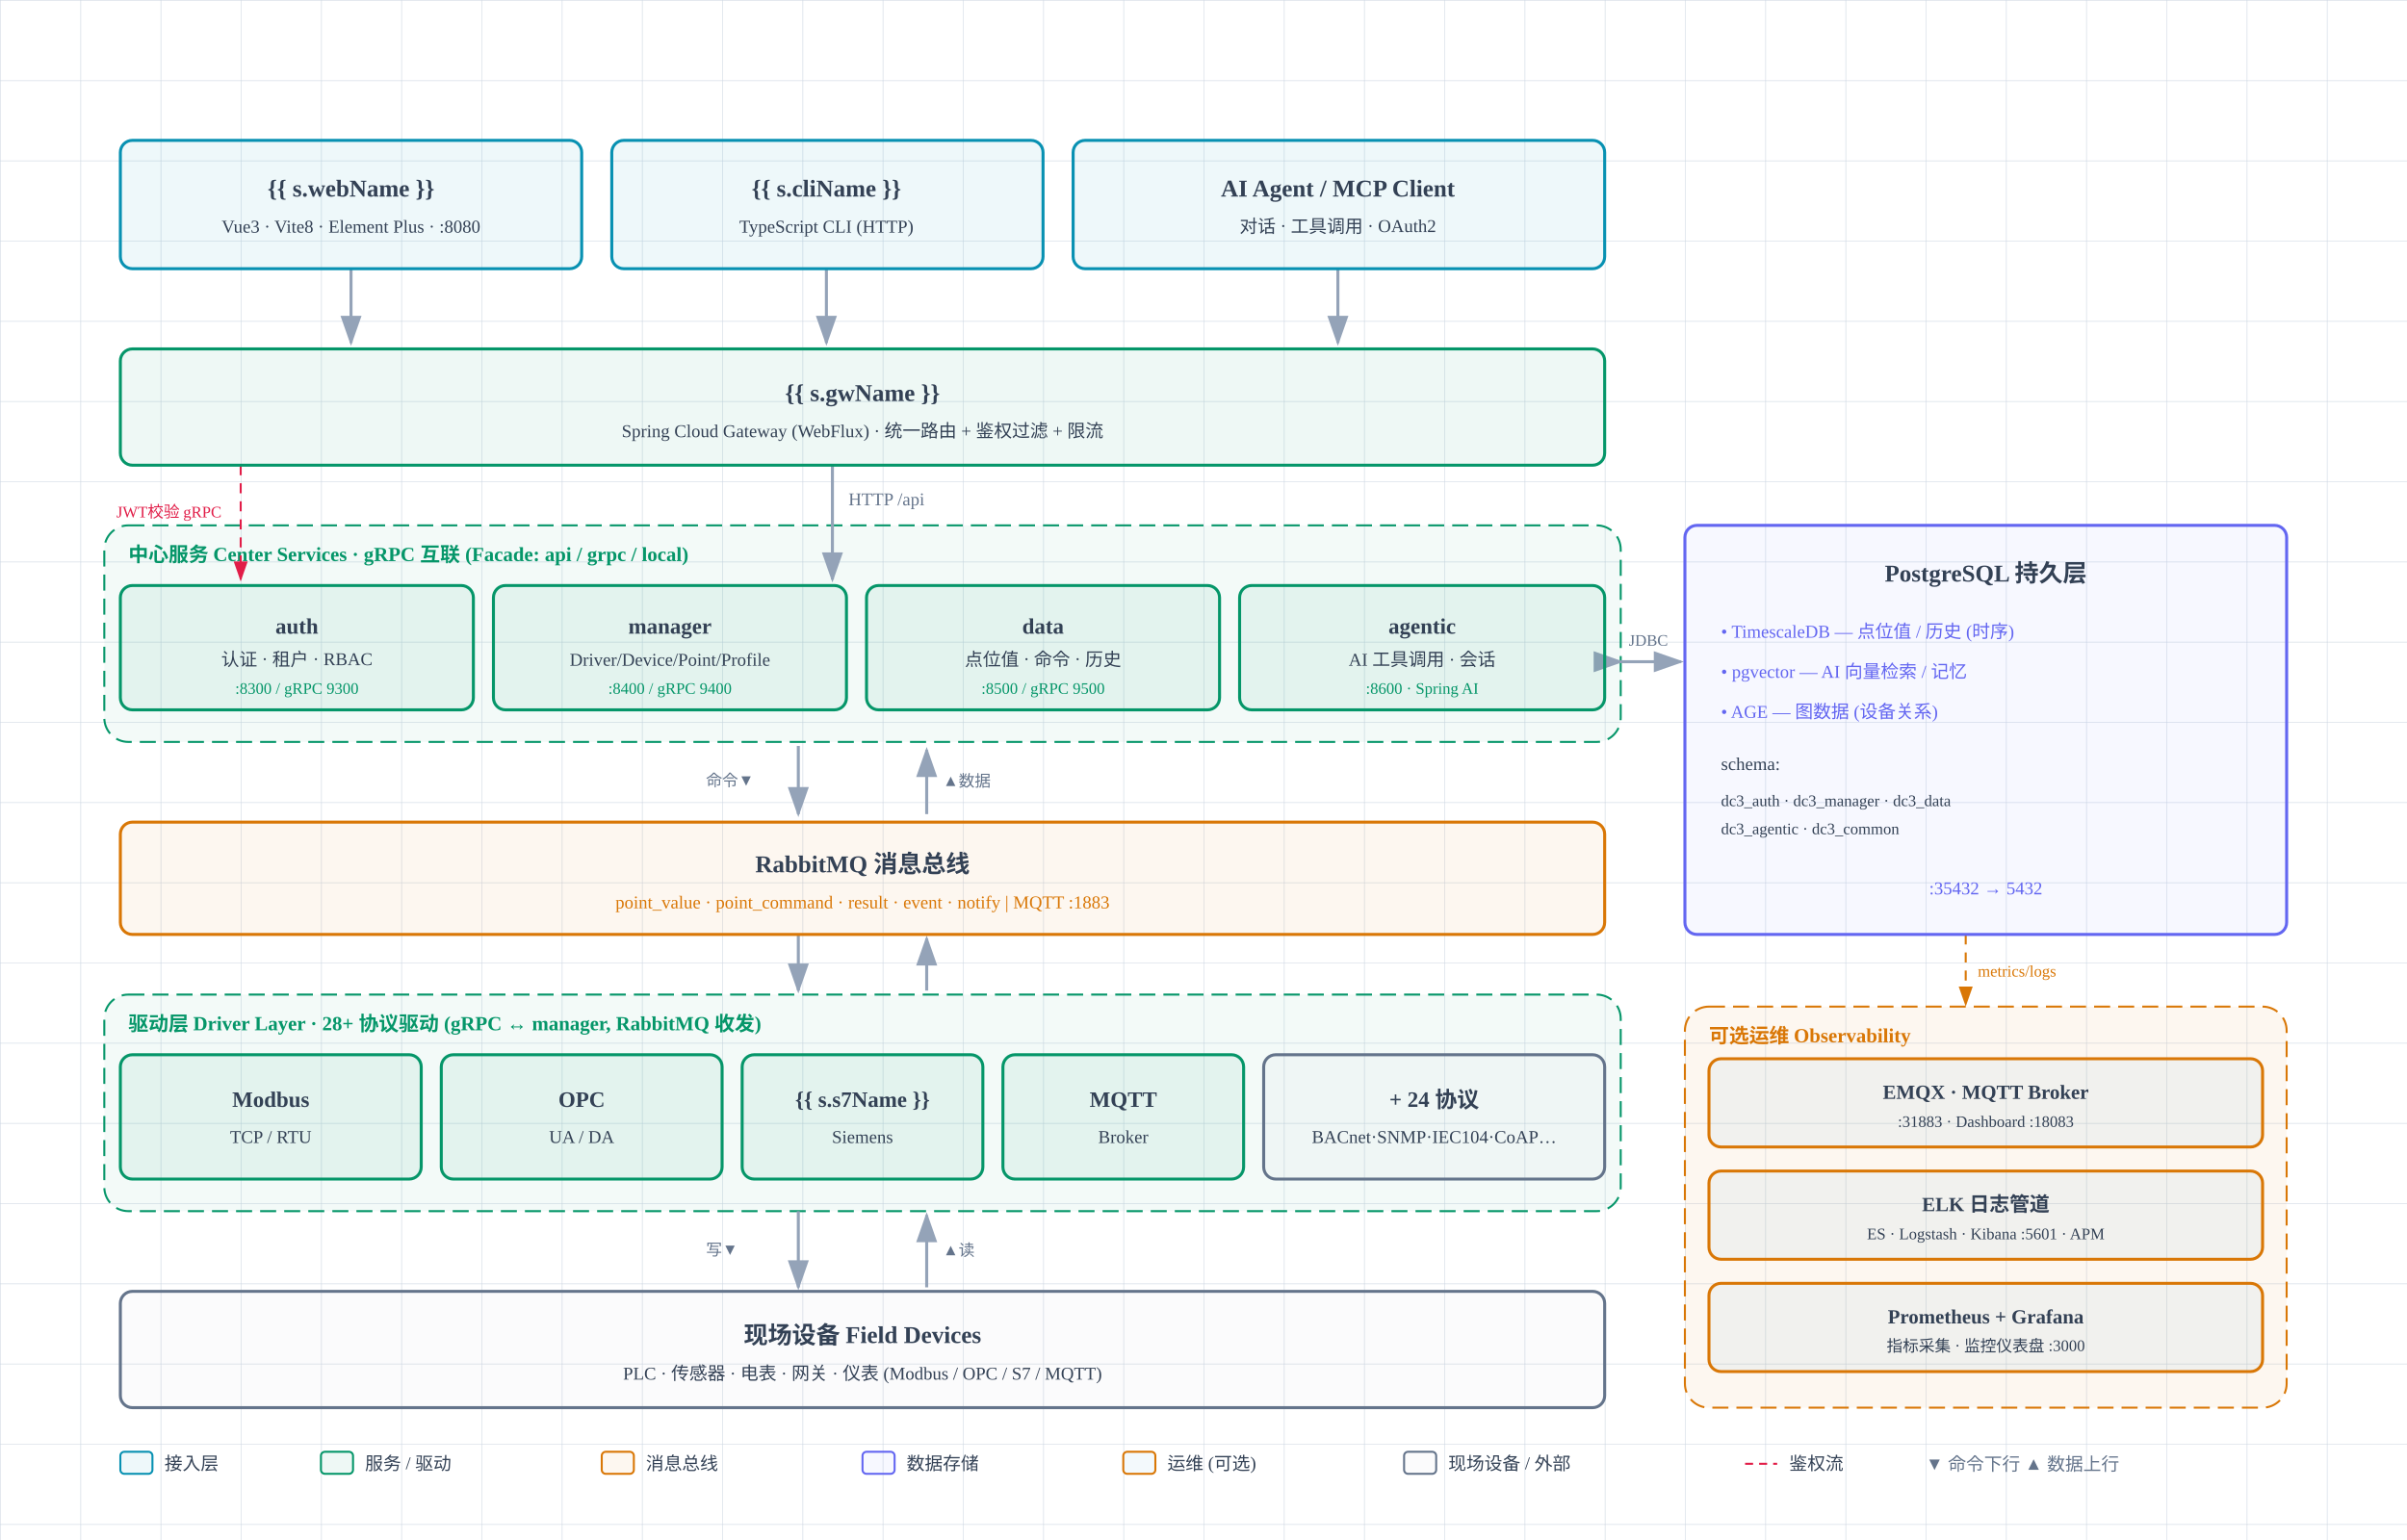
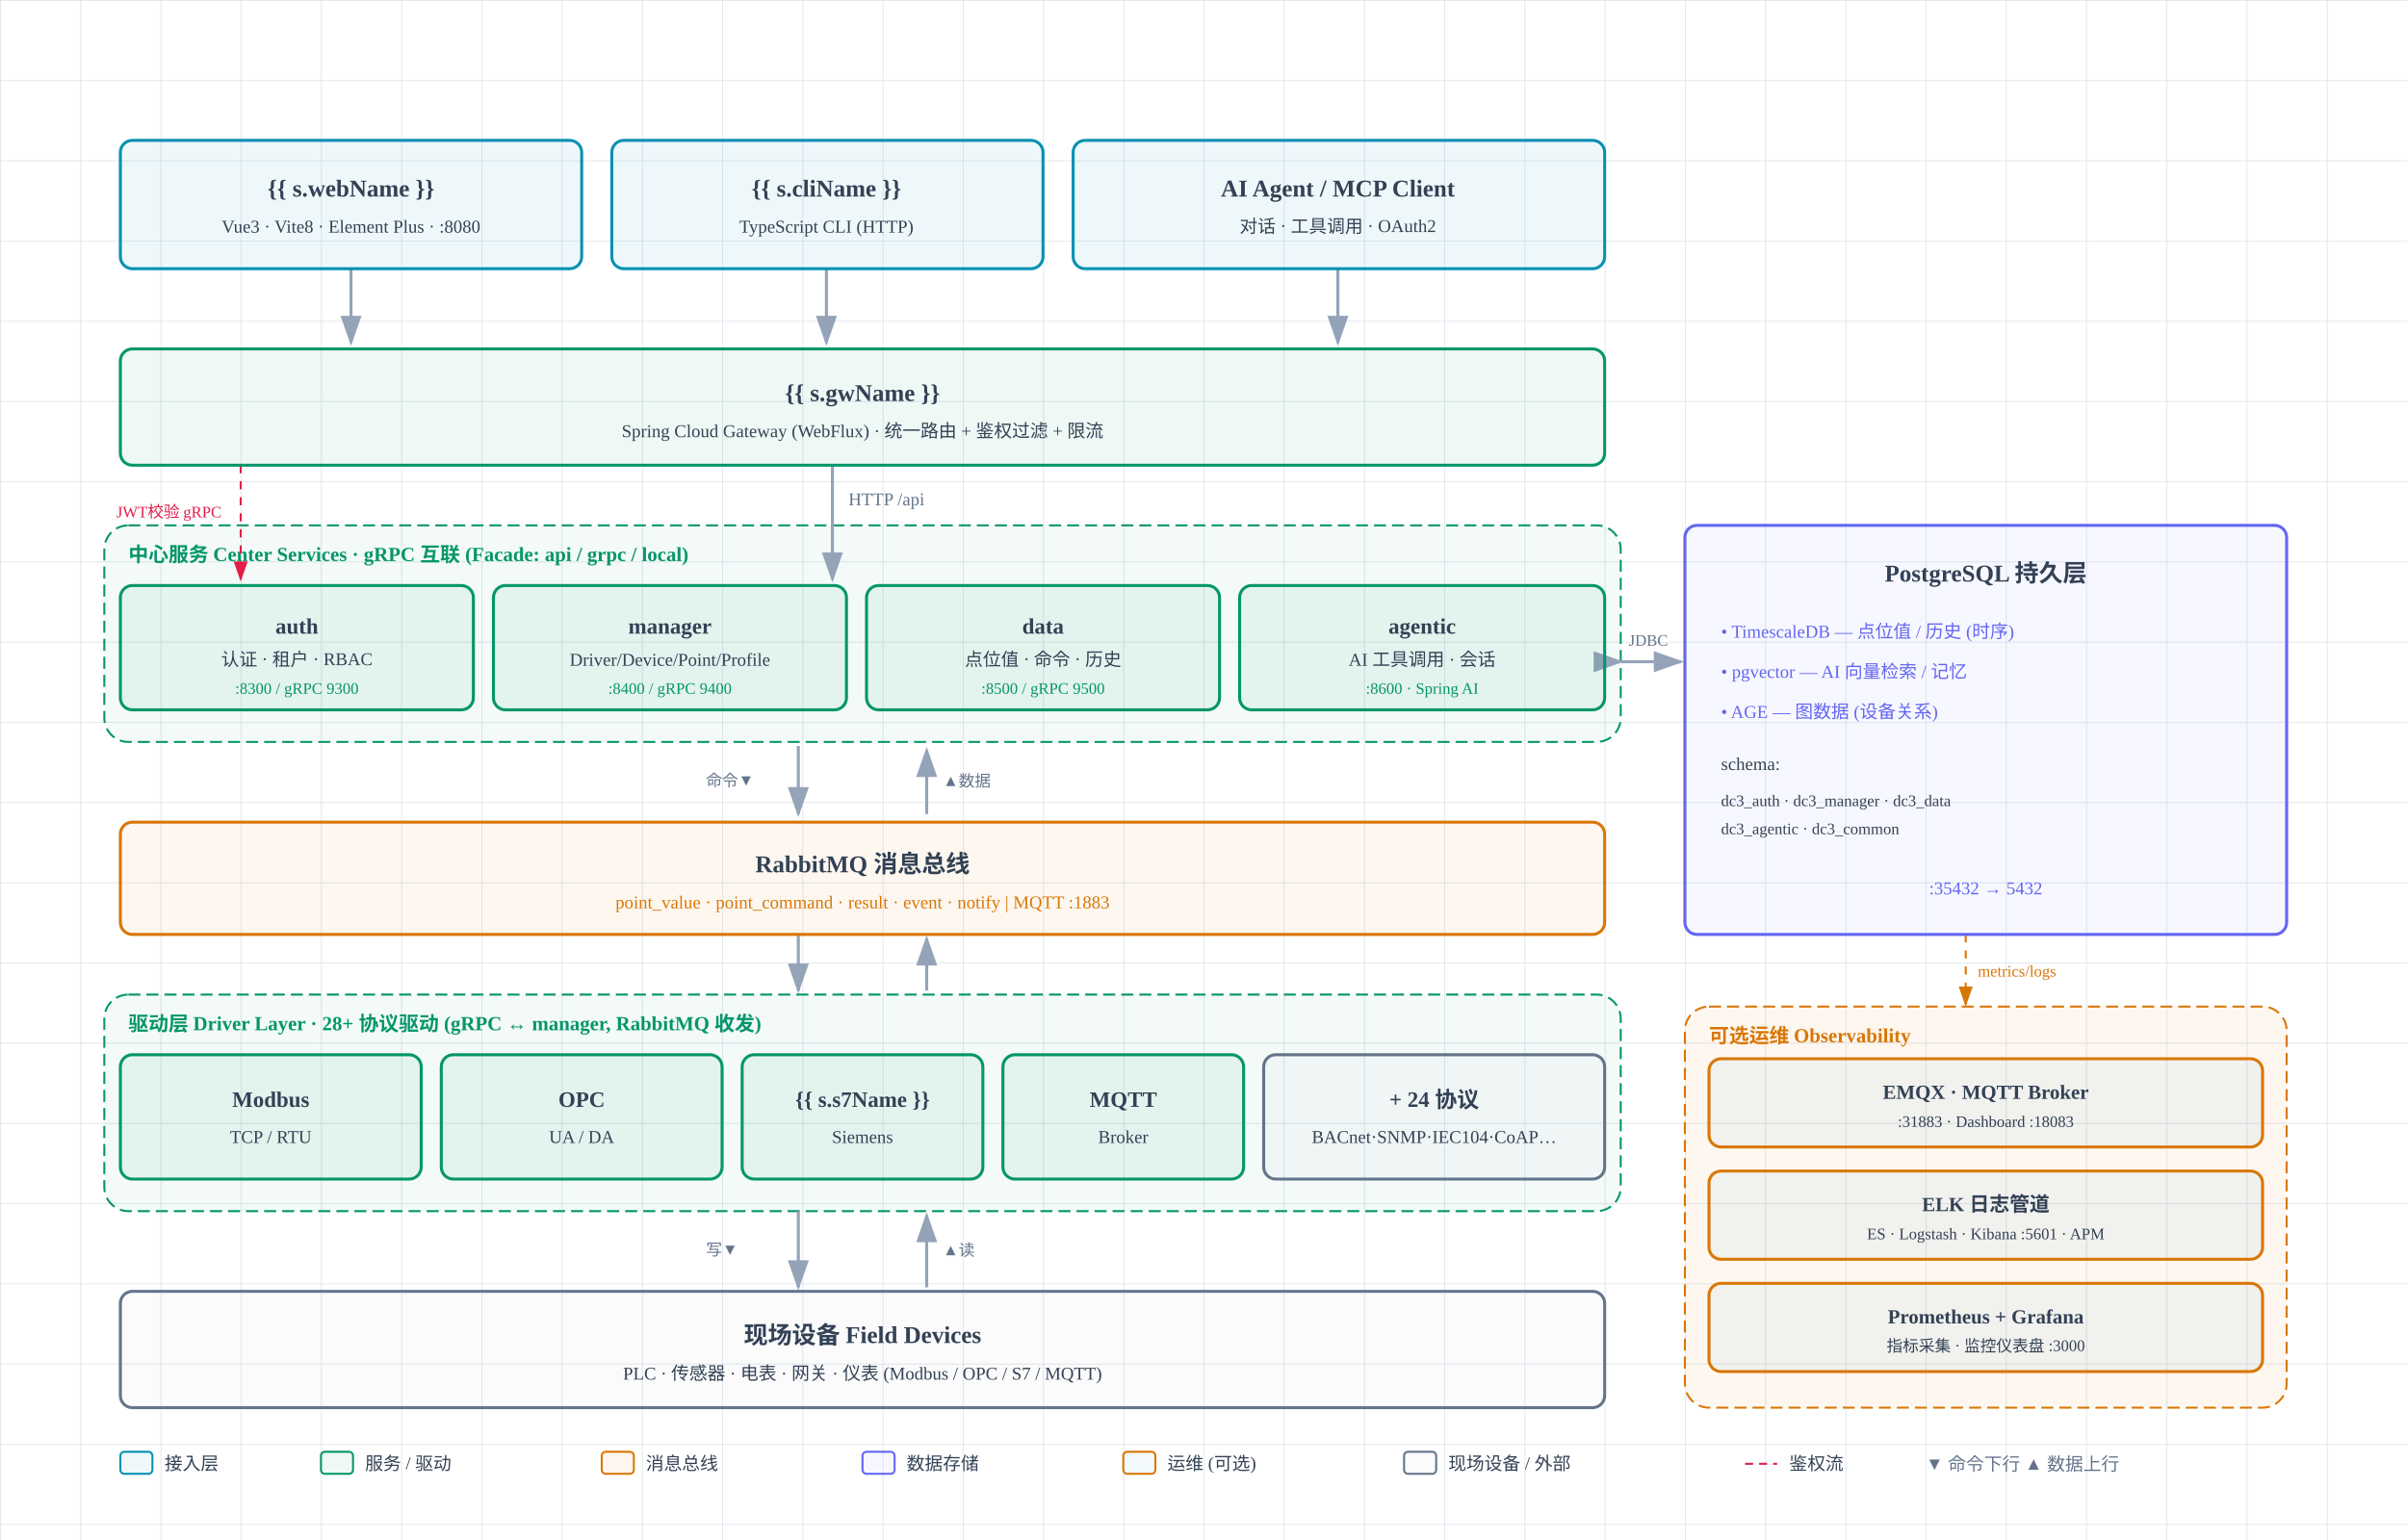
<svg xmlns="http://www.w3.org/2000/svg" aria-label="IoT DC3 Architecture Panorama" role="img" viewBox="0 0 1200 768">
  <defs>
    <marker id="dc3-ah" markerHeight="7" markerWidth="10" orient="auto" refX="9" refY="3.5">
      <polygon fill="#94a3b8" points="0 0, 10 3.5, 0 7" />
    </marker>
    <marker id="dc3-ah-amber" markerHeight="7" markerWidth="10" orient="auto" refX="9" refY="3.5">
      <polygon fill="#d97706" points="0 0, 10 3.5, 0 7" />
    </marker>
    <marker id="dc3-ah-rose" markerHeight="7" markerWidth="10" orient="auto" refX="9" refY="3.5">
      <polygon fill="#e11d48" points="0 0, 10 3.5, 0 7" />
    </marker>
    <pattern id="dc3-grid" height="40" patternUnits="userSpaceOnUse" width="40">
      <path d="M 40 0 L 0 0 0 40" fill="none" stroke="#cbd5e1" stroke-width="0.5" />
    </pattern>
  </defs>
  <rect fill="url(#dc3-grid)" height="100%" width="100%" />
-   <rect fill="rgba(5, 150, 105, 0.05)" height="108" rx="12" stroke="#059669" stroke-dasharray="8,4" stroke-width="1" width="756" x="52" y="262" />
+   <rect fill="rgba(5, 150, 105, 0.05)" height="108" rx="12" stroke="#059669" stroke-dasharray="6,3" stroke-width="1" width="756" x="52" y="262" />
  <text fill="#059669" font-size="10" font-weight="600" x="64" y="280">中心服务 Center Services · gRPC 互联 (Facade: api / grpc / local)</text>
-   <rect fill="rgba(5, 150, 105, 0.05)" height="108" rx="12" stroke="#059669" stroke-dasharray="8,4" stroke-width="1" width="756" x="52" y="496" />
+   <rect fill="rgba(5, 150, 105, 0.05)" height="108" rx="12" stroke="#059669" stroke-dasharray="6,3" stroke-width="1" width="756" x="52" y="496" />
  <text fill="#059669" font-size="10" font-weight="600" x="64" y="514">驱动层 Driver Layer · 28+ 协议驱动 (gRPC ↔ manager, RabbitMQ 收发)</text>
-   <rect fill="rgba(217, 119, 6, 0.06)" height="200" rx="12" stroke="#d97706" stroke-dasharray="8,4" stroke-width="1" width="300" x="840" y="502" />
+   <rect fill="rgba(217, 119, 6, 0.06)" height="200" rx="12" stroke="#d97706" stroke-dasharray="6,3" stroke-width="1" width="300" x="840" y="502" />
  <text fill="#d97706" font-size="10" font-weight="600" x="852" y="520">可选运维 Observability</text>
  <line marker-end="url(#dc3-ah)" stroke="#94a3b8" stroke-width="1.5" x1="175" x2="175" y1="134" y2="171" />
  <line marker-end="url(#dc3-ah)" stroke="#94a3b8" stroke-width="1.5" x1="412" x2="412" y1="134" y2="171" />
  <line marker-end="url(#dc3-ah)" stroke="#94a3b8" stroke-width="1.5" x1="667" x2="667" y1="134" y2="171" />
  <line marker-end="url(#dc3-ah)" stroke="#94a3b8" stroke-width="1.5" x1="415" x2="415" y1="232" y2="289" />
  <text fill="#64748b" font-size="9" x="423" y="252">HTTP /api</text>
-   <line marker-end="url(#dc3-ah-rose)" stroke="#e11d48" stroke-dasharray="5,4" stroke-width="1" x1="120" x2="120" y1="232" y2="289" />
+   <line marker-end="url(#dc3-ah-rose)" stroke="#e11d48" stroke-dasharray="4,4" stroke-width="1" x1="120" x2="120" y1="232" y2="289" />
  <text fill="#e11d48" font-size="8" x="58" y="258">JWT校验 gRPC</text>
  <line marker-end="url(#dc3-ah)" stroke="#94a3b8" stroke-width="1.5" x1="398" x2="398" y1="372" y2="406" />
  <text fill="#64748b" font-size="8" x="352" y="392">命令▼</text>
  <line marker-end="url(#dc3-ah)" stroke="#94a3b8" stroke-width="1.5" x1="462" x2="462" y1="406" y2="374" />
  <text fill="#64748b" font-size="8" x="470" y="392">▲数据</text>
  <line marker-end="url(#dc3-ah)" stroke="#94a3b8" stroke-width="1.5" x1="398" x2="398" y1="466" y2="494" />
  <line marker-end="url(#dc3-ah)" stroke="#94a3b8" stroke-width="1.5" x1="462" x2="462" y1="494" y2="468" />
  <line marker-end="url(#dc3-ah)" stroke="#94a3b8" stroke-width="1.5" x1="398" x2="398" y1="604" y2="642" />
  <text fill="#64748b" font-size="8" x="352" y="626">写▼</text>
  <line marker-end="url(#dc3-ah)" stroke="#94a3b8" stroke-width="1.5" x1="462" x2="462" y1="642" y2="606" />
  <text fill="#64748b" font-size="8" x="470" y="626">▲读</text>
  <line marker-end="url(#dc3-ah)" marker-start="url(#dc3-ah)" stroke="#94a3b8" stroke-width="1.5" x1="808" x2="838" y1="330" y2="330" />
  <text fill="#64748b" font-size="8" x="812" y="322">JDBC</text>
-   <line marker-end="url(#dc3-ah-amber)" stroke="#d97706" stroke-dasharray="5,4" stroke-width="1" x1="980" x2="980" y1="466" y2="501" />
+   <line marker-end="url(#dc3-ah-amber)" stroke="#d97706" stroke-dasharray="4,4" stroke-width="1" x1="980" x2="980" y1="466" y2="501" />
  <text fill="#d97706" font-size="8" x="986" y="487">metrics/logs</text>
  <rect fill="rgba(8, 145, 178, 0.07)" height="64" rx="6" stroke="#0891b2" stroke-width="1.5" width="230" x="60" y="70" />
  <text fill="#334155" font-size="12" font-weight="600" text-anchor="middle" x="175" y="98">{{
          s.webName
        }}
      </text>
  <text fill="#334155" font-size="9" text-anchor="middle" x="175" y="116">Vue3 · Vite8 · Element Plus · :8080</text>
  <rect fill="rgba(8, 145, 178, 0.07)" height="64" rx="6" stroke="#0891b2" stroke-width="1.5" width="215" x="305" y="70" />
  <text fill="#334155" font-size="12" font-weight="600" text-anchor="middle" x="412" y="98">{{
          s.cliName
        }}
      </text>
  <text fill="#334155" font-size="9" text-anchor="middle" x="412" y="116">TypeScript CLI (HTTP)</text>
  <rect fill="rgba(8, 145, 178, 0.07)" height="64" rx="6" stroke="#0891b2" stroke-width="1.5" width="265" x="535" y="70" />
  <text fill="#334155" font-size="12" font-weight="600" text-anchor="middle" x="667" y="98">
        AI Agent / MCP Client
      </text>
  <text fill="#334155" font-size="9" text-anchor="middle" x="667" y="116">对话 · 工具调用 · OAuth2</text>
  <rect fill="rgba(5, 150, 105, 0.07)" height="58" rx="6" stroke="#059669" stroke-width="1.5" width="740" x="60" y="174" />
  <text fill="#334155" font-size="12" font-weight="600" text-anchor="middle" x="430" y="200">{{
          s.gwName
        }}
      </text>
  <text fill="#334155" font-size="9" text-anchor="middle" x="430" y="218">Spring Cloud Gateway (WebFlux) · 统一路由 + 鉴权过滤 + 限流</text>
  <rect fill="rgba(5, 150, 105, 0.07)" height="62" rx="6" stroke="#059669" stroke-width="1.5" width="176" x="60" y="292" />
  <text fill="#334155" font-size="11" font-weight="600" text-anchor="middle" x="148" y="316">auth</text>
  <text fill="#334155" font-size="9" text-anchor="middle" x="148" y="332">认证 · 租户 · RBAC</text>
  <text fill="#059669" font-size="8" text-anchor="middle" x="148" y="346">:8300 / gRPC 9300</text>
  <rect fill="rgba(5, 150, 105, 0.07)" height="62" rx="6" stroke="#059669" stroke-width="1.5" width="176" x="246" y="292" />
  <text fill="#334155" font-size="11" font-weight="600" text-anchor="middle" x="334" y="316">manager
      </text>
  <text fill="#334155" font-size="9" text-anchor="middle" x="334" y="332">Driver/Device/Point/Profile</text>
  <text fill="#059669" font-size="8" text-anchor="middle" x="334" y="346">:8400 / gRPC 9400</text>
  <rect fill="rgba(5, 150, 105, 0.07)" height="62" rx="6" stroke="#059669" stroke-width="1.5" width="176" x="432" y="292" />
  <text fill="#334155" font-size="11" font-weight="600" text-anchor="middle" x="520" y="316">data</text>
  <text fill="#334155" font-size="9" text-anchor="middle" x="520" y="332">点位值 · 命令 · 历史</text>
  <text fill="#059669" font-size="8" text-anchor="middle" x="520" y="346">:8500 / gRPC 9500</text>
  <rect fill="rgba(5, 150, 105, 0.07)" height="62" rx="6" stroke="#059669" stroke-width="1.5" width="182" x="618" y="292" />
  <text fill="#334155" font-size="11" font-weight="600" text-anchor="middle" x="709" y="316">agentic
      </text>
  <text fill="#334155" font-size="9" text-anchor="middle" x="709" y="332">AI 工具调用 · 会话</text>
  <text fill="#059669" font-size="8" text-anchor="middle" x="709" y="346">:8600 · Spring AI</text>
  <rect fill="rgba(217, 119, 6, 0.06)" height="56" rx="6" stroke="#d97706" stroke-width="1.5" width="740" x="60" y="410" />
  <text fill="#334155" font-size="12" font-weight="600" text-anchor="middle" x="430" y="435">
        RabbitMQ 消息总线
      </text>
  <text fill="#d97706" font-size="9" text-anchor="middle" x="430" y="453">point_value · point_command · result · event · notify    |    MQTT :1883</text>
  <rect fill="rgba(5, 150, 105, 0.07)" height="62" rx="6" stroke="#059669" stroke-width="1.5" width="150" x="60" y="526" />
  <text fill="#334155" font-size="11" font-weight="600" text-anchor="middle" x="135" y="552">Modbus
      </text>
  <text fill="#334155" font-size="9" text-anchor="middle" x="135" y="570">TCP / RTU</text>
  <rect fill="rgba(5, 150, 105, 0.07)" height="62" rx="6" stroke="#059669" stroke-width="1.5" width="140" x="220" y="526" />
  <text fill="#334155" font-size="11" font-weight="600" text-anchor="middle" x="290" y="552">
        OPC
      </text>
  <text fill="#334155" font-size="9" text-anchor="middle" x="290" y="570">UA / DA</text>
  <rect fill="rgba(5, 150, 105, 0.07)" height="62" rx="6" stroke="#059669" stroke-width="1.5" width="120" x="370" y="526" />
  <text fill="#334155" font-size="11" font-weight="600" text-anchor="middle" x="430" y="552">{{
          s.s7Name
        }}
      </text>
  <text fill="#334155" font-size="9" text-anchor="middle" x="430" y="570">Siemens</text>
  <rect fill="rgba(5, 150, 105, 0.07)" height="62" rx="6" stroke="#059669" stroke-width="1.5" width="120" x="500" y="526" />
  <text fill="#334155" font-size="11" font-weight="600" text-anchor="middle" x="560" y="552">
        MQTT
      </text>
  <text fill="#334155" font-size="9" text-anchor="middle" x="560" y="570">Broker</text>
  <rect fill="rgba(100, 116, 139, 0.03)" height="62" rx="6" stroke="#64748b" stroke-width="1.5" width="170" x="630" y="526" />
  <text fill="#334155" font-size="11" font-weight="600" text-anchor="middle" x="715" y="552">
        + 24 协议
      </text>
  <text fill="#334155" font-size="9" text-anchor="middle" x="715" y="570">BACnet·SNMP·IEC104·CoAP…</text>
  <rect fill="rgba(100, 116, 139, 0.03)" height="58" rx="6" stroke="#64748b" stroke-width="1.5" width="740" x="60" y="644" />
  <text fill="#334155" font-size="12" font-weight="600" text-anchor="middle" x="430" y="670">
        现场设备 Field Devices
      </text>
  <text fill="#334155" font-size="9" text-anchor="middle" x="430" y="688">PLC · 传感器 · 电表 · 网关 · 仪表  (Modbus / OPC / S7 / MQTT)</text>
  <rect fill="rgba(99, 102, 241, 0.05)" height="204" rx="6" stroke="#6366f1" stroke-width="1.5" width="300" x="840" y="262" />
  <text fill="#334155" font-size="12" font-weight="600" text-anchor="middle" x="990" y="290">
        PostgreSQL 持久层
      </text>
  <text fill="#6366f1" font-size="9" x="858" y="318">• TimescaleDB — 点位值 / 历史 (时序)</text>
  <text fill="#6366f1" font-size="9" x="858" y="338">• pgvector — AI 向量检索 / 记忆</text>
  <text fill="#6366f1" font-size="9" x="858" y="358">• AGE — 图数据 (设备关系)</text>
  <text fill="#334155" font-size="9" x="858" y="384">schema:</text>
  <text fill="#334155" font-size="8" x="858" y="402">dc3_auth · dc3_manager · dc3_data</text>
  <text fill="#334155" font-size="8" x="858" y="416">dc3_agentic · dc3_common</text>
  <text fill="#6366f1" font-size="9" text-anchor="middle" x="990" y="446">:35432 → 5432</text>
  <rect fill="rgba(2, 132, 199, 0.05)" height="44" rx="6" stroke="#d97706" stroke-width="1.5" width="276" x="852" y="528" />
  <text fill="#334155" font-size="10" font-weight="600" text-anchor="middle" x="990" y="548">EMQX · MQTT
        Broker
      </text>
  <text fill="#334155" font-size="8" text-anchor="middle" x="990" y="562">:31883 · Dashboard :18083</text>
  <rect fill="rgba(2, 132, 199, 0.05)" height="44" rx="6" stroke="#d97706" stroke-width="1.5" width="276" x="852" y="584" />
  <text fill="#334155" font-size="10" font-weight="600" text-anchor="middle" x="990" y="604">
        ELK 日志管道
      </text>
  <text fill="#334155" font-size="8" text-anchor="middle" x="990" y="618">ES · Logstash · Kibana :5601 · APM</text>
  <rect fill="rgba(2, 132, 199, 0.05)" height="44" rx="6" stroke="#d97706" stroke-width="1.5" width="276" x="852" y="640" />
  <text fill="#334155" font-size="10" font-weight="600" text-anchor="middle" x="990" y="660">
        Prometheus + Grafana
      </text>
  <text fill="#334155" font-size="8" text-anchor="middle" x="990" y="674">指标采集 · 监控仪表盘 :3000</text>
  <rect fill="rgba(8, 145, 178, 0.07)" height="11" rx="2" stroke="#0891b2" stroke-width="1" width="16" x="60" y="724" />
  <text fill="#334155" font-size="9" x="82" y="733">接入层</text>
  <rect fill="rgba(5, 150, 105, 0.07)" height="11" rx="2" stroke="#059669" stroke-width="1" width="16" x="160" y="724" />
  <text fill="#334155" font-size="9" x="182" y="733">服务 / 驱动</text>
  <rect fill="rgba(217, 119, 6, 0.06)" height="11" rx="2" stroke="#d97706" stroke-width="1" width="16" x="300" y="724" />
  <text fill="#334155" font-size="9" x="322" y="733">消息总线</text>
  <rect fill="rgba(99, 102, 241, 0.05)" height="11" rx="2" stroke="#6366f1" stroke-width="1" width="16" x="430" y="724" />
  <text fill="#334155" font-size="9" x="452" y="733">数据存储</text>
  <rect fill="rgba(2, 132, 199, 0.05)" height="11" rx="2" stroke="#d97706" stroke-width="1" width="16" x="560" y="724" />
  <text fill="#334155" font-size="9" x="582" y="733">运维 (可选)</text>
  <rect fill="rgba(100, 116, 139, 0.03)" height="11" rx="2" stroke="#64748b" stroke-width="1" width="16" x="700" y="724" />
  <text fill="#334155" font-size="9" x="722" y="733">现场设备 / 外部</text>
  <line stroke="#e11d48" stroke-dasharray="4,3" stroke-width="1" x1="870" x2="886" y1="730" y2="730" />
  <text fill="#334155" font-size="9" x="892" y="733">鉴权流</text>
  <text fill="#64748b" font-size="9" x="960" y="733">▼ 命令下行   ▲ 数据上行</text>
</svg>
